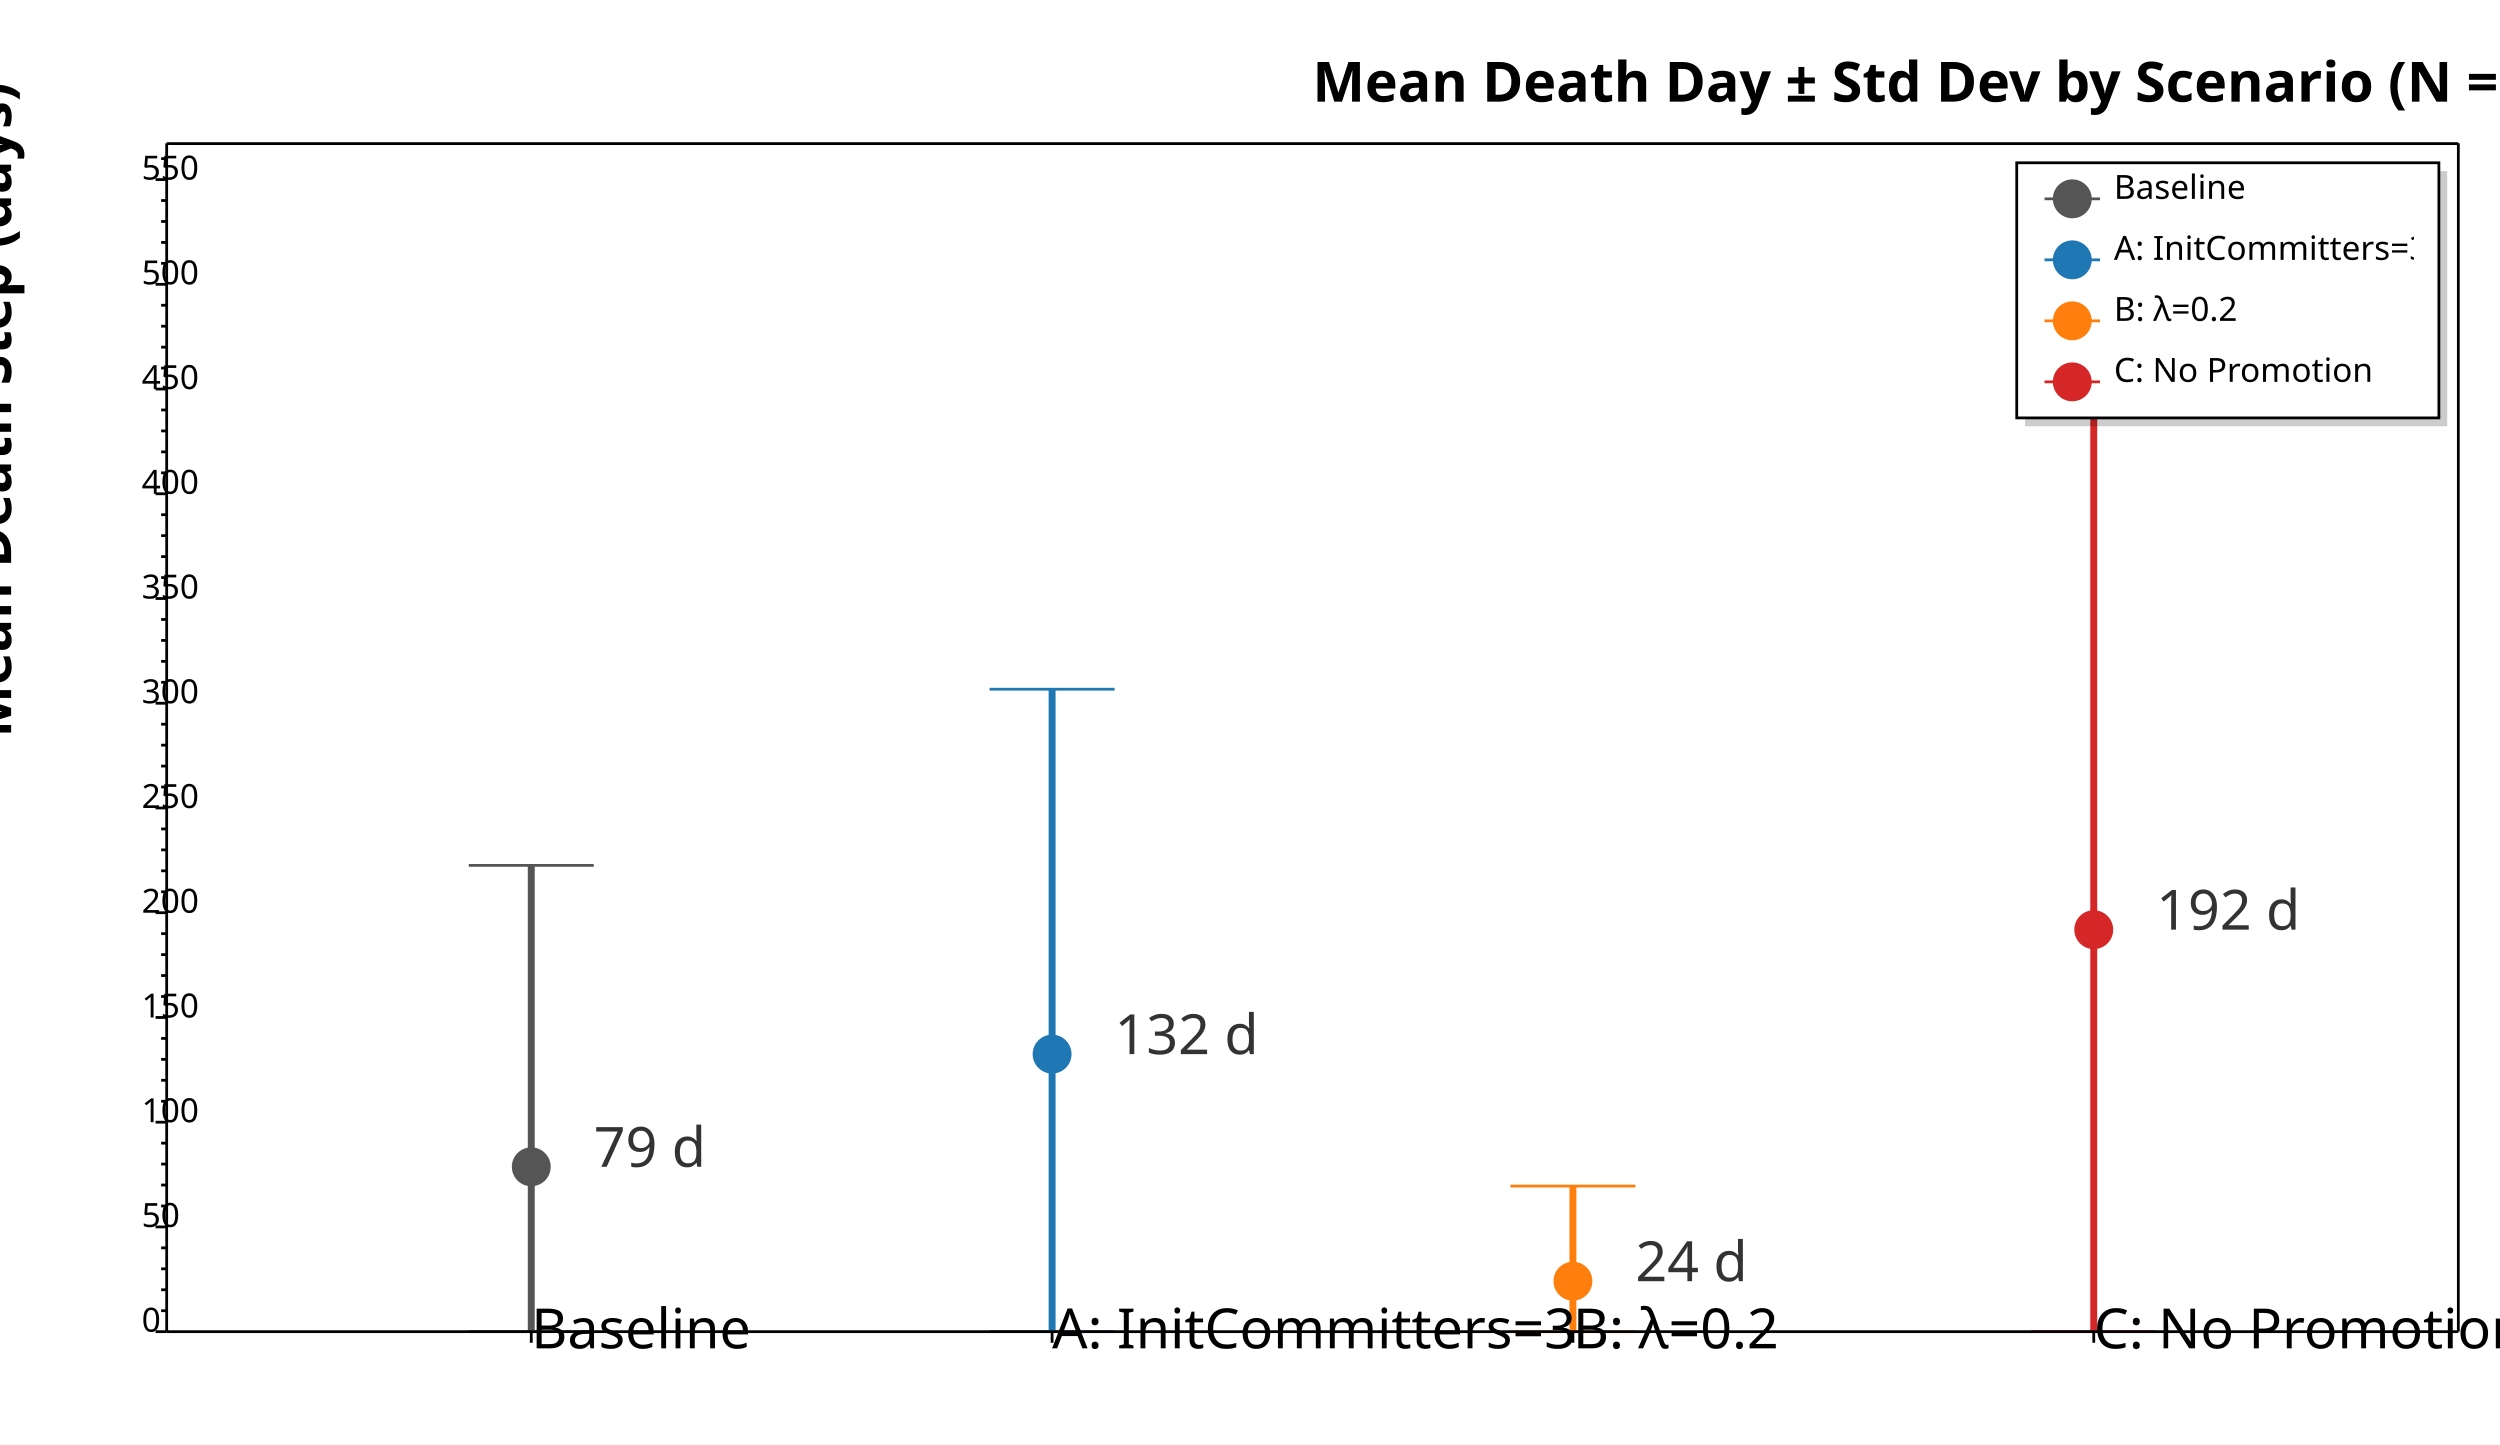
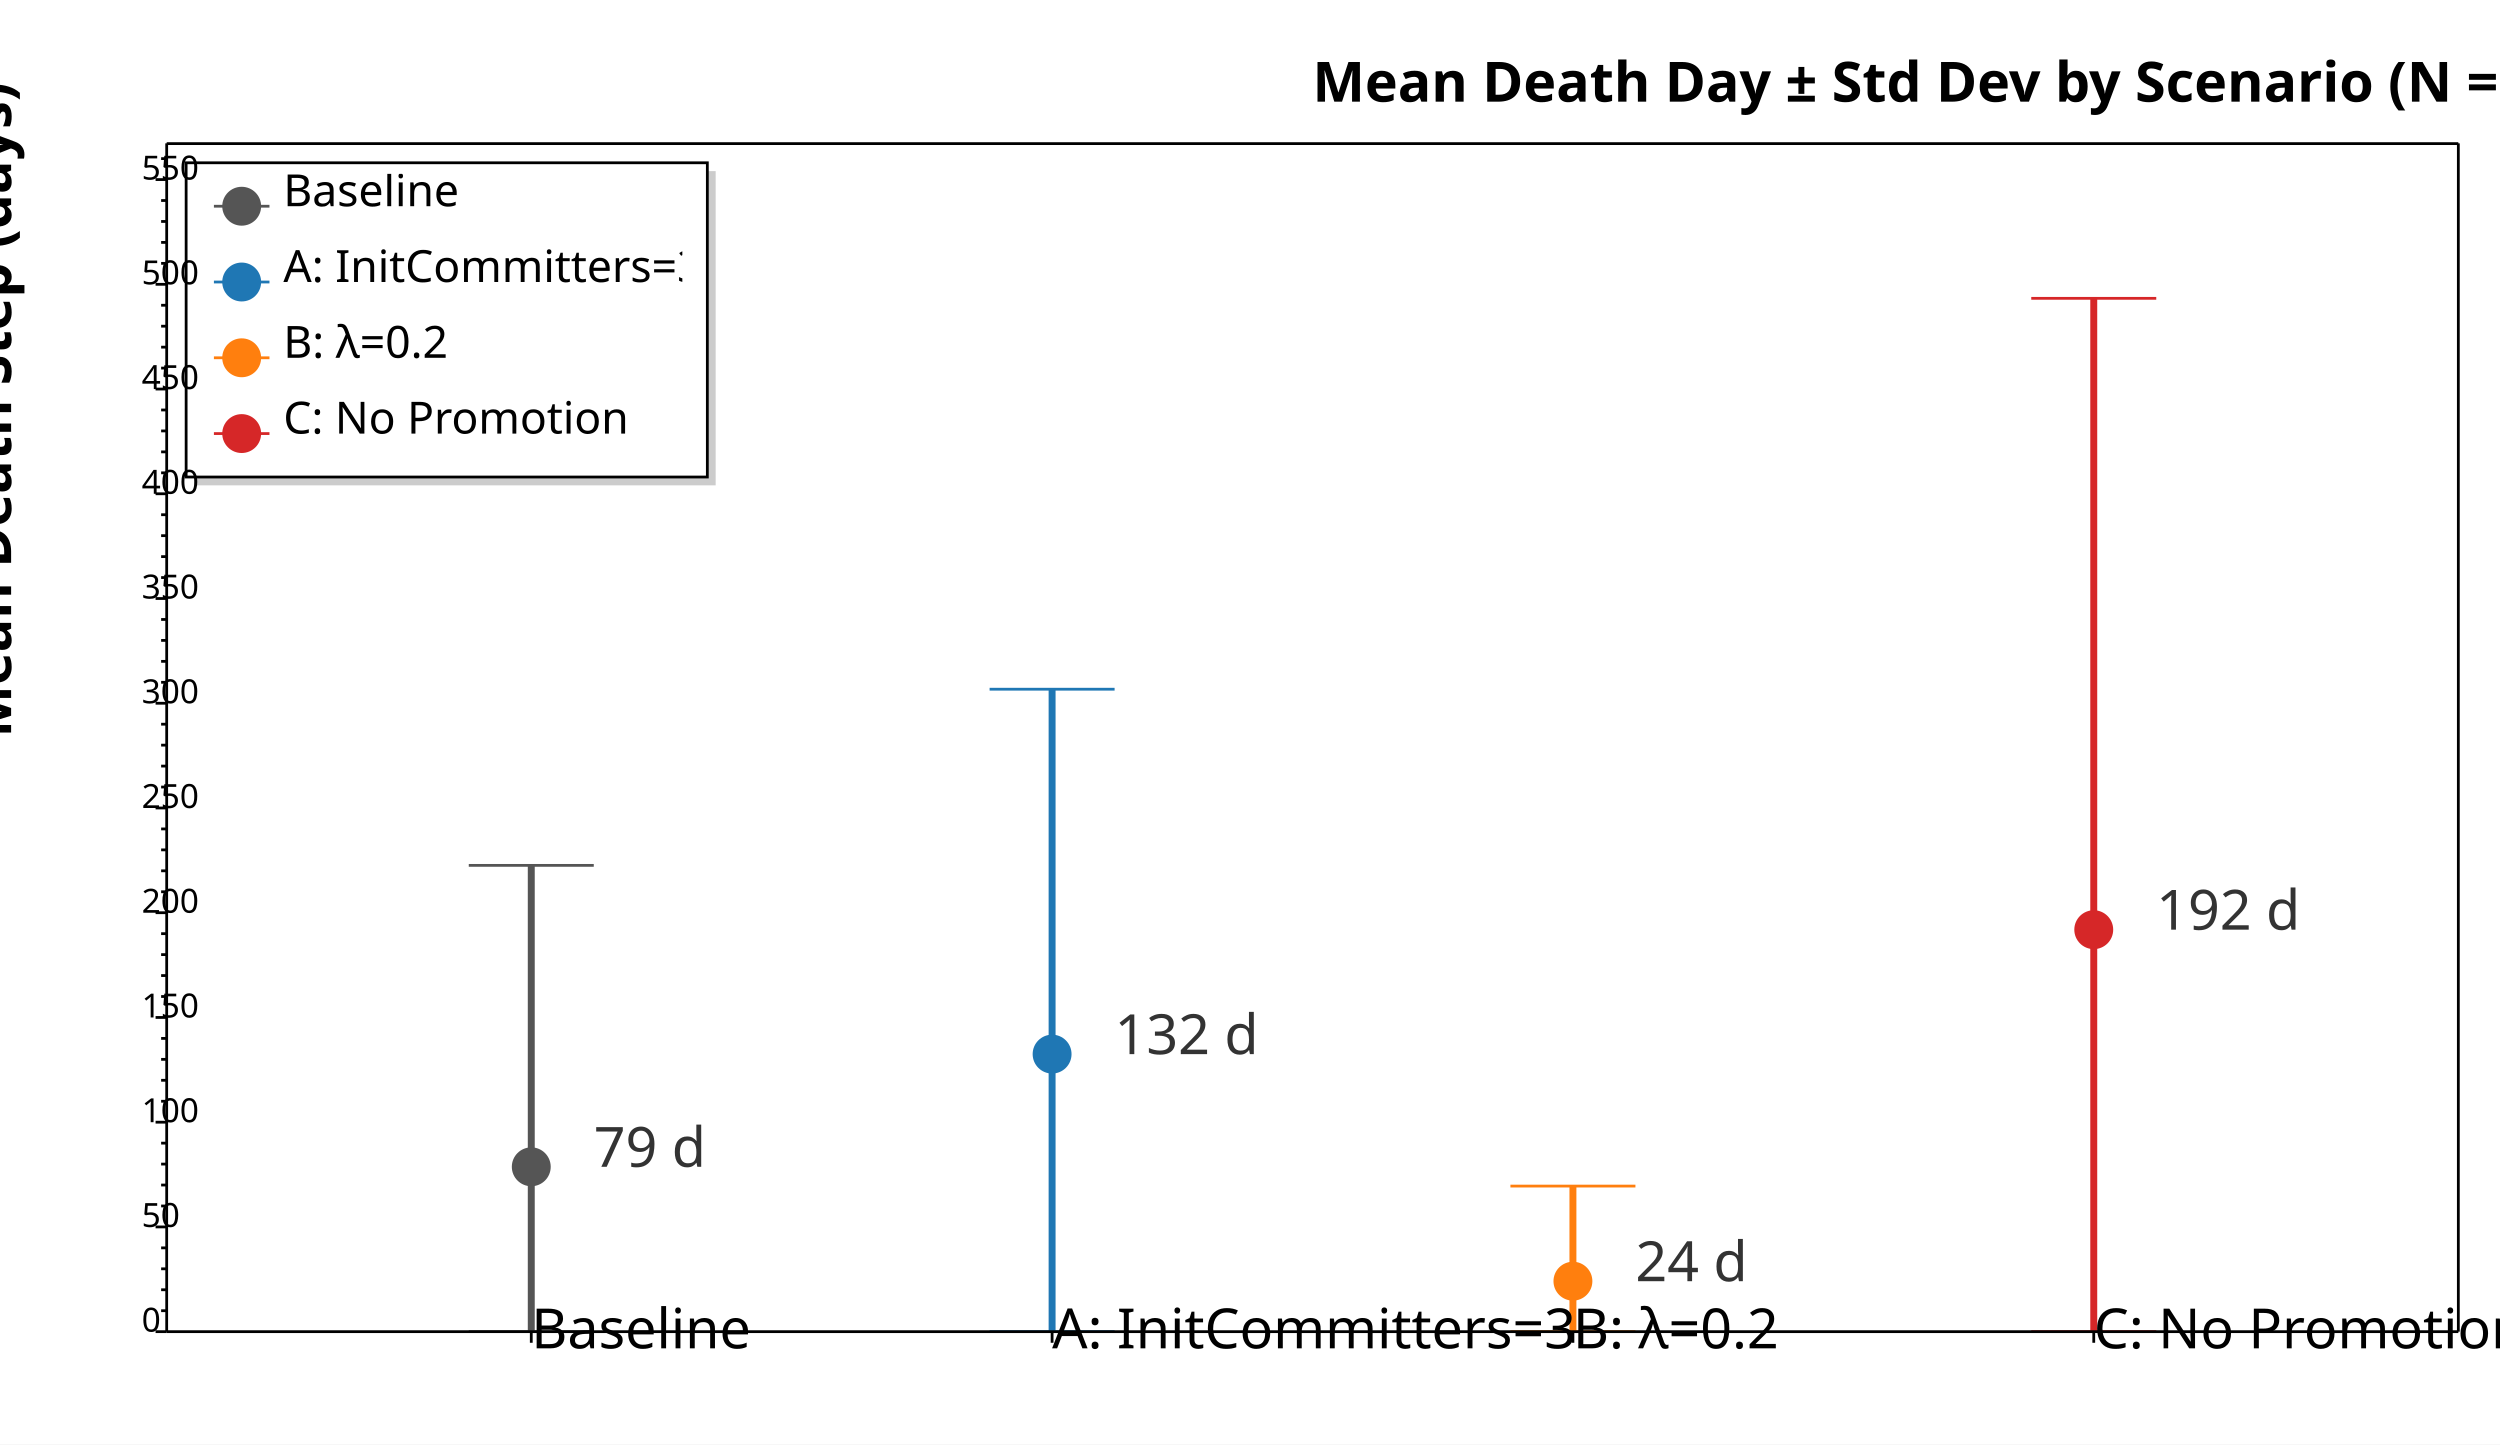
<svg xmlns="http://www.w3.org/2000/svg" width="900" height="520">
  <rect fill="white" width="900" height="520" />
  <clipPath id="cl_11">
    <rect x="60.008" y="51.602" width="824.992" height="427.797" />
  </clipPath>
  <g clip-path="url(#cl_11)">
    <path fill="none" stroke="#555" stroke-width="2.5" stroke-miterlimit="4" d="M191.257 479.398L191.257 311.536" />
  </g>
  <clipPath id="cl_12">
    <rect x="60.008" y="51.602" width="824.992" height="427.797" />
  </clipPath>
  <g clip-path="url(#cl_12)">
    <path fill="none" stroke="#555" stroke-width="1" stroke-miterlimit="4" d="M168.757 479.398L213.756 479.398" />
  </g>
  <clipPath id="cl_13">
    <rect x="60.008" y="51.602" width="824.992" height="427.797" />
  </clipPath>
  <g clip-path="url(#cl_13)">
    <path fill="none" stroke="#555" stroke-width="1" stroke-miterlimit="4" d="M168.757 311.536L213.756 311.536" />
  </g>
  <clipPath id="cl_14">
    <rect x="60.008" y="51.602" width="824.992" height="427.797" />
  </clipPath>
  <g clip-path="url(#cl_14)">
    <path fill="none" stroke="#555" stroke-width="1" stroke-miterlimit="4" d="" />
    <ellipse fill="#555" cx="191.257" cy="420.051" rx="7" ry="7" />
  </g>
  <clipPath id="cl_15">
    <rect x="60.008" y="51.602" width="824.992" height="427.797" />
  </clipPath>
  <g clip-path="url(#cl_15)">
    <text fill="#333" transform="translate(213.756 420.051)" font-size="20" font-family="Segoe UI" x="0, 10.781, 21.562, 27.041, " y="5.078, ">
				79 d
		</text>
  </g>
  <clipPath id="cl_16">
    <rect x="60.008" y="51.602" width="824.992" height="427.797" />
  </clipPath>
  <g clip-path="url(#cl_16)">
    <path fill="none" stroke="#1F77B4" stroke-width="2.5" stroke-miterlimit="4" d="M378.755 479.398L378.755 248.116" />
  </g>
  <clipPath id="cl_17">
    <rect x="60.008" y="51.602" width="824.992" height="427.797" />
  </clipPath>
  <g clip-path="url(#cl_17)">
    <path fill="none" stroke="#1F77B4" stroke-width="1" stroke-miterlimit="4" d="M356.255 479.398L401.255 479.398" />
  </g>
  <clipPath id="cl_18">
    <rect x="60.008" y="51.602" width="824.992" height="427.797" />
  </clipPath>
  <g clip-path="url(#cl_18)">
    <path fill="none" stroke="#1F77B4" stroke-width="1" stroke-miterlimit="4" d="M356.255 248.116L401.255 248.116" />
  </g>
  <clipPath id="cl_19">
    <rect x="60.008" y="51.602" width="824.992" height="427.797" />
  </clipPath>
  <g clip-path="url(#cl_19)">
    <path fill="none" stroke="#1F77B4" stroke-width="1" stroke-miterlimit="4" d="" />
    <ellipse fill="#1F77B4" cx="378.755" cy="379.48" rx="7" ry="7" />
  </g>
  <clipPath id="cl_1a">
    <rect x="60.008" y="51.602" width="824.992" height="427.797" />
  </clipPath>
  <g clip-path="url(#cl_1a)">
    <text fill="#333" transform="translate(401.255 379.48)" font-size="20" font-family="Segoe UI" x="0, 10.781, 21.562, 32.344, 37.822, " y="5.078, ">
				132 d
		</text>
  </g>
  <clipPath id="cl_1b">
    <rect x="60.008" y="51.602" width="824.992" height="427.797" />
  </clipPath>
  <g clip-path="url(#cl_1b)">
    <path fill="none" stroke="#FF7F0E" stroke-width="2.5" stroke-miterlimit="4" d="M566.253 479.398L566.253 426.989" />
  </g>
  <clipPath id="cl_1c">
    <rect x="60.008" y="51.602" width="824.992" height="427.797" />
  </clipPath>
  <g clip-path="url(#cl_1c)">
    <path fill="none" stroke="#FF7F0E" stroke-width="1" stroke-miterlimit="4" d="M543.753 479.398L588.753 479.398" />
  </g>
  <clipPath id="cl_1d">
    <rect x="60.008" y="51.602" width="824.992" height="427.797" />
  </clipPath>
  <g clip-path="url(#cl_1d)">
    <path fill="none" stroke="#FF7F0E" stroke-width="1" stroke-miterlimit="4" d="M543.753 426.989L588.753 426.989" />
  </g>
  <clipPath id="cl_1e">
    <rect x="60.008" y="51.602" width="824.992" height="427.797" />
  </clipPath>
  <g clip-path="url(#cl_1e)">
    <path fill="none" stroke="#FF7F0E" stroke-width="1" stroke-miterlimit="4" d="" />
    <ellipse fill="#FF7F0E" cx="566.253" cy="461.225" rx="7" ry="7" />
  </g>
  <clipPath id="cl_1f">
    <rect x="60.008" y="51.602" width="824.992" height="427.797" />
  </clipPath>
  <g clip-path="url(#cl_1f)">
    <text fill="#333" transform="translate(588.753 461.225)" font-size="20" font-family="Segoe UI" x="0, 10.781, 21.562, 27.041, " y="5.078, ">
				24 d
		</text>
  </g>
  <clipPath id="cl_20">
    <rect x="60.008" y="51.602" width="824.992" height="427.797" />
  </clipPath>
  <g clip-path="url(#cl_20)">
    <path fill="none" stroke="#D62728" stroke-width="2.5" stroke-miterlimit="4" d="M753.751 479.398L753.751 107.401" />
  </g>
  <clipPath id="cl_21">
    <rect x="60.008" y="51.602" width="824.992" height="427.797" />
  </clipPath>
  <g clip-path="url(#cl_21)">
    <path fill="none" stroke="#D62728" stroke-width="1" stroke-miterlimit="4" d="M731.251 479.398L776.251 479.398" />
  </g>
  <clipPath id="cl_22">
    <rect x="60.008" y="51.602" width="824.992" height="427.797" />
  </clipPath>
  <g clip-path="url(#cl_22)">
    <path fill="none" stroke="#D62728" stroke-width="1" stroke-miterlimit="4" d="M731.251 107.401L776.251 107.401" />
  </g>
  <clipPath id="cl_23">
    <rect x="60.008" y="51.602" width="824.992" height="427.797" />
  </clipPath>
  <g clip-path="url(#cl_23)">
    <path fill="none" stroke="#D62728" stroke-width="1" stroke-miterlimit="4" d="" />
    <ellipse fill="#D62728" cx="753.751" cy="334.687" rx="7" ry="7" />
  </g>
  <clipPath id="cl_24">
    <rect x="60.008" y="51.602" width="824.992" height="427.797" />
  </clipPath>
  <g clip-path="url(#cl_24)">
    <text fill="#333" transform="translate(776.251 334.687)" font-size="20" font-family="Segoe UI" x="0, 10.781, 21.562, 32.344, 37.822, " y="5.078, ">
				192 d
		</text>
  </g>
-   <rect fill="#010101" fill-opacity="0.2" x="729.025" y="61.602" width="151.975" height="91.844" />
-   <rect fill="white" x="726.025" y="58.602" width="151.975" height="91.844" />
-   <rect fill="none" stroke="black" stroke-width="1" stroke-miterlimit="4" x="726.025" y="58.602" width="151.975" height="91.844" />
+   <rect fill="#010101" fill-opacity="0.2" x="70.008" y="61.602" width="187.633" height="113.125" />
+   <rect fill="white" x="67.008" y="58.602" width="187.633" height="113.125" />
+   <rect fill="none" stroke="black" stroke-width="1" stroke-miterlimit="4" x="67.008" y="58.602" width="187.633" height="113.125" />
  <clipPath id="cl_25">
-     <rect x="735.025" y="62.602" width="133.975" height="83.844" />
+     <rect x="76.008" y="62.602" width="169.633" height="105.125" />
  </clipPath>
  <g clip-path="url(#cl_25)">
-     <text transform="translate(761.025 71.582)" font-size="12" font-family="Segoe UI" x="0, 6.879, 12.984, 18.076, 24.352, 27.258, 30.164, 36.955, " y="3.047, ">
+     <text transform="translate(102.008 74.2422)" font-size="16" font-family="Segoe UI" x="0, 9.172, 17.312, 24.102, 32.469, 36.344, 40.219, 49.273, " y="4.062, ">
				Baseline
		</text>
-     <path fill="none" stroke="#555" stroke-width="1" stroke-miterlimit="4" d="M756.025 71.582L736.025 71.582" />
-     <ellipse fill="#555" cx="746.025" cy="71.582" rx="7" ry="7" />
-     <text transform="translate(761.025 93.543)" font-size="12" font-family="Segoe UI" x="0, 7.74, 10.342, 13.629, 16.822, 23.613, 26.52, 30.586, 38.016, 45.047, 55.383, 65.719, 68.625, 72.691, 76.758, 83.033, 87.205, 92.297, 100.506, " y="3.047, ">
+     <path fill="none" stroke="#555" stroke-width="1" stroke-miterlimit="4" d="M97.008 74.242L77.008 74.242" />
+     <ellipse fill="#555" cx="87.008" cy="74.242" rx="7" ry="7" />
+     <text transform="translate(102.008 101.523)" font-size="16" font-family="Segoe UI" x="0, 10.32, 13.789, 18.172, 22.43, 31.484, 35.359, 40.781, 50.688, 60.062, 73.844, 87.625, 91.5, 96.922, 102.344, 110.711, 116.273, 123.062, 134.008, " y="4.062, ">
				A: InitCommitters=3
		</text>
-     <path fill="none" stroke="#1F77B4" stroke-width="1" stroke-miterlimit="4" d="M756.025 93.543L736.025 93.543" />
-     <ellipse fill="#1F77B4" cx="746.025" cy="93.543" rx="7" ry="7" />
-     <text transform="translate(761.025 115.504)" font-size="12" font-family="Segoe UI" x="0, 6.879, 9.48, 12.768, 18.744, 26.953, 33.422, 36.023, " y="3.047, ">
+     <path fill="none" stroke="#1F77B4" stroke-width="1" stroke-miterlimit="4" d="M97.008 101.523L77.008 101.523" />
+     <ellipse fill="#1F77B4" cx="87.008" cy="101.523" rx="7" ry="7" />
+     <text transform="translate(102.008 128.805)" font-size="16" font-family="Segoe UI" x="0, 9.172, 12.641, 17.023, 24.992, 35.938, 44.562, 48.031, " y="4.062, ">
				B: λ=0.2
		</text>
-     <path fill="none" stroke="#FF7F0E" stroke-width="1" stroke-miterlimit="4" d="M756.025 115.504L736.025 115.504" />
-     <ellipse fill="#FF7F0E" cx="746.025" cy="115.504" rx="7" ry="7" />
-     <text transform="translate(761.025 137.465)" font-size="12" font-family="Segoe UI" x="0, 7.43, 10.031, 13.318, 22.295, 29.326, 32.613, 39.334, 43.506, 50.537, 60.873, 67.904, 71.971, 74.877, 81.908, " y="3.047, ">
+     <path fill="none" stroke="#FF7F0E" stroke-width="1" stroke-miterlimit="4" d="M97.008 128.805L77.008 128.805" />
+     <ellipse fill="#FF7F0E" cx="87.008" cy="128.805" rx="7" ry="7" />
+     <text transform="translate(102.008 156.086)" font-size="16" font-family="Segoe UI" x="0, 9.906, 13.375, 17.758, 29.727, 39.102, 43.484, 52.445, 58.008, 67.383, 81.164, 90.539, 95.961, 99.836, 109.211, " y="4.062, ">
				C: No Promotion
		</text>
-     <path fill="none" stroke="#D62728" stroke-width="1" stroke-miterlimit="4" d="M756.025 137.465L736.025 137.465" />
-     <ellipse fill="#D62728" cx="746.025" cy="137.465" rx="7" ry="7" />
+     <path fill="none" stroke="#D62728" stroke-width="1" stroke-miterlimit="4" d="M97.008 156.086L77.008 156.086" />
+     <ellipse fill="#D62728" cx="87.008" cy="156.086" rx="7" ry="7" />
  </g>
  <path fill="none" stroke="black" stroke-width="1" stroke-miterlimit="4" d="M191.257 479.398L191.257 483.398" />
  <text transform="translate(191.257 485.398)" font-size="20" font-family="Segoe UI" x="-36.025, -24.561, -14.385, -5.898, 4.561, 9.404, 14.248, 25.566, " y="18.379, ">
			Baseline
	</text>
  <path fill="none" stroke="black" stroke-width="1" stroke-miterlimit="4" d="M378.755 479.398L378.755 483.398" />
  <text transform="translate(378.755 485.398)" font-size="20" font-family="Segoe UI" x="-89.146, -76.245, -71.909, -66.431, -61.108, -49.79, -44.946, -38.169, -25.786, -14.067, 3.159, 20.386, 25.229, 32.007, 38.784, 49.243, 56.196, 64.683, 78.364, " y="18.379, ">
			A: InitCommitters=3
	</text>
  <path fill="none" stroke="black" stroke-width="1" stroke-miterlimit="4" d="M566.253 479.398L566.253 483.398" />
  <text transform="translate(566.253 485.398)" font-size="20" font-family="Segoe UI" x="-35.41, -23.945, -19.609, -14.131, -4.17, 9.512, 20.293, 24.629, " y="18.379, ">
			B: λ=0.2
	</text>
  <path fill="none" stroke="black" stroke-width="1" stroke-miterlimit="4" d="M753.751 479.398L753.751 483.398" />
  <text transform="translate(753.751 485.398)" font-size="20" font-family="Segoe UI" x="-73.916, -61.533, -57.197, -51.719, -36.758, -25.039, -19.561, -8.359, -1.406, 10.312, 27.539, 39.258, 46.035, 50.879, 62.598, " y="18.379, ">
			C: No Promotion
	</text>
  <path fill="none" stroke="black" stroke-width="1" stroke-miterlimit="4" d="M60.008 479.398L885 479.398" />
  <path fill="none" stroke="black" stroke-width="1" stroke-miterlimit="4" d="M60.008 51.702L885 51.702" />
  <text transform="matrix(0 -1 1 0 4 265.5)" font-size="20" font-weight="600" font-family="Segoe UI" x="-112.607, -93.467, -82.646, -71.885, -59.785, -54.268, -39.521, -28.701, -17.939, -10.156, 1.885, 7.402, 18.613, 26.396, 37.217, 49.619, 55.137, 62.52, 74.902, 85.664, 96.426, 105.225, " y="17.988, ">
			Mean Death Step (days)
	</text>
  <path fill="none" stroke="black" stroke-width="1" stroke-miterlimit="4" d="M60.008 479.398L56.008 479.398" />
  <text transform="translate(51.0078 479.398)" font-size="12" font-family="Segoe UI" x="-6.469, " y="3.047, ">
			0
	</text>
  <path fill="none" stroke="black" stroke-width="1" stroke-miterlimit="4" d="M60.008 441.693L56.008 441.693" />
  <text transform="translate(51.0078 441.693)" font-size="12" font-family="Segoe UI" x="-12.938, -6.469, " y="3.047, ">
			50
	</text>
  <path fill="none" stroke="black" stroke-width="1" stroke-miterlimit="4" d="M60.008 403.988L56.008 403.988" />
  <text transform="translate(51.0078 403.988)" font-size="12" font-family="Segoe UI" x="-19.406, -12.938, -6.469, " y="3.047, ">
			100
	</text>
  <path fill="none" stroke="black" stroke-width="1" stroke-miterlimit="4" d="M60.008 366.284L56.008 366.284" />
  <text transform="translate(51.0078 366.284)" font-size="12" font-family="Segoe UI" x="-19.406, -12.938, -6.469, " y="3.047, ">
			150
	</text>
  <path fill="none" stroke="black" stroke-width="1" stroke-miterlimit="4" d="M60.008 328.579L56.008 328.579" />
  <text transform="translate(51.0078 328.579)" font-size="12" font-family="Segoe UI" x="-19.406, -12.938, -6.469, " y="3.047, ">
			200
	</text>
  <path fill="none" stroke="black" stroke-width="1" stroke-miterlimit="4" d="M60.008 290.874L56.008 290.874" />
  <text transform="translate(51.0078 290.874)" font-size="12" font-family="Segoe UI" x="-19.406, -12.938, -6.469, " y="3.047, ">
			250
	</text>
  <path fill="none" stroke="black" stroke-width="1" stroke-miterlimit="4" d="M60.008 253.169L56.008 253.169" />
  <text transform="translate(51.0078 253.169)" font-size="12" font-family="Segoe UI" x="-19.406, -12.938, -6.469, " y="3.047, ">
			300
	</text>
  <path fill="none" stroke="black" stroke-width="1" stroke-miterlimit="4" d="M60.008 215.464L56.008 215.464" />
  <text transform="translate(51.0078 215.464)" font-size="12" font-family="Segoe UI" x="-19.406, -12.938, -6.469, " y="3.047, ">
			350
	</text>
  <path fill="none" stroke="black" stroke-width="1" stroke-miterlimit="4" d="M60.008 177.759L56.008 177.759" />
  <text transform="translate(51.0078 177.759)" font-size="12" font-family="Segoe UI" x="-19.406, -12.938, -6.469, " y="3.047, ">
			400
	</text>
  <path fill="none" stroke="black" stroke-width="1" stroke-miterlimit="4" d="M60.008 140.054L56.008 140.054" />
  <text transform="translate(51.0078 140.054)" font-size="12" font-family="Segoe UI" x="-19.406, -12.938, -6.469, " y="3.047, ">
			450
	</text>
  <path fill="none" stroke="black" stroke-width="1" stroke-miterlimit="4" d="M60.008 102.349L56.008 102.349" />
  <text transform="translate(51.0078 102.349)" font-size="12" font-family="Segoe UI" x="-19.406, -12.938, -6.469, " y="3.047, ">
			500
	</text>
  <path fill="none" stroke="black" stroke-width="1" stroke-miterlimit="4" d="M60.008 64.644L56.008 64.644" />
  <text transform="translate(51.0078 64.6437)" font-size="12" font-family="Segoe UI" x="-19.406, -12.938, -6.469, " y="3.047, ">
			550
	</text>
  <path fill="none" stroke="black" stroke-width="1" stroke-miterlimit="4" d="M60.008 471.857L58.008 471.857" />
  <path fill="none" stroke="black" stroke-width="1" stroke-miterlimit="4" d="M60.008 464.316L58.008 464.316" />
  <path fill="none" stroke="black" stroke-width="1" stroke-miterlimit="4" d="M60.008 456.775L58.008 456.775" />
  <path fill="none" stroke="black" stroke-width="1" stroke-miterlimit="4" d="M60.008 449.234L58.008 449.234" />
  <path fill="none" stroke="black" stroke-width="1" stroke-miterlimit="4" d="M60.008 434.152L58.008 434.152" />
  <path fill="none" stroke="black" stroke-width="1" stroke-miterlimit="4" d="M60.008 426.611L58.008 426.611" />
  <path fill="none" stroke="black" stroke-width="1" stroke-miterlimit="4" d="M60.008 419.07L58.008 419.07" />
  <path fill="none" stroke="black" stroke-width="1" stroke-miterlimit="4" d="M60.008 411.529L58.008 411.529" />
  <path fill="none" stroke="black" stroke-width="1" stroke-miterlimit="4" d="M60.008 396.448L58.008 396.448" />
  <path fill="none" stroke="black" stroke-width="1" stroke-miterlimit="4" d="M60.008 388.906L58.008 388.906" />
  <path fill="none" stroke="black" stroke-width="1" stroke-miterlimit="4" d="M60.008 381.366L58.008 381.366" />
  <path fill="none" stroke="black" stroke-width="1" stroke-miterlimit="4" d="M60.008 373.825L58.008 373.825" />
  <path fill="none" stroke="black" stroke-width="1" stroke-miterlimit="4" d="M60.008 358.743L58.008 358.743" />
  <path fill="none" stroke="black" stroke-width="1" stroke-miterlimit="4" d="M60.008 351.202L58.008 351.202" />
  <path fill="none" stroke="black" stroke-width="1" stroke-miterlimit="4" d="M60.008 343.661L58.008 343.661" />
  <path fill="none" stroke="black" stroke-width="1" stroke-miterlimit="4" d="M60.008 336.12L58.008 336.12" />
  <path fill="none" stroke="black" stroke-width="1" stroke-miterlimit="4" d="M60.008 321.038L58.008 321.038" />
  <path fill="none" stroke="black" stroke-width="1" stroke-miterlimit="4" d="M60.008 313.497L58.008 313.497" />
  <path fill="none" stroke="black" stroke-width="1" stroke-miterlimit="4" d="M60.008 305.956L58.008 305.956" />
  <path fill="none" stroke="black" stroke-width="1" stroke-miterlimit="4" d="M60.008 298.415L58.008 298.415" />
  <path fill="none" stroke="black" stroke-width="1" stroke-miterlimit="4" d="M60.008 283.333L58.008 283.333" />
  <path fill="none" stroke="black" stroke-width="1" stroke-miterlimit="4" d="M60.008 275.792L58.008 275.792" />
  <path fill="none" stroke="black" stroke-width="1" stroke-miterlimit="4" d="M60.008 268.251L58.008 268.251" />
  <path fill="none" stroke="black" stroke-width="1" stroke-miterlimit="4" d="M60.008 260.71L58.008 260.71" />
  <path fill="none" stroke="black" stroke-width="1" stroke-miterlimit="4" d="M60.008 245.628L58.008 245.628" />
  <path fill="none" stroke="black" stroke-width="1" stroke-miterlimit="4" d="M60.008 238.087L58.008 238.087" />
  <path fill="none" stroke="black" stroke-width="1" stroke-miterlimit="4" d="M60.008 230.546L58.008 230.546" />
  <path fill="none" stroke="black" stroke-width="1" stroke-miterlimit="4" d="M60.008 223.005L58.008 223.005" />
  <path fill="none" stroke="black" stroke-width="1" stroke-miterlimit="4" d="M60.008 207.923L58.008 207.923" />
  <path fill="none" stroke="black" stroke-width="1" stroke-miterlimit="4" d="M60.008 200.382L58.008 200.382" />
  <path fill="none" stroke="black" stroke-width="1" stroke-miterlimit="4" d="M60.008 192.841L58.008 192.841" />
  <path fill="none" stroke="black" stroke-width="1" stroke-miterlimit="4" d="M60.008 185.3L58.008 185.3" />
  <path fill="none" stroke="black" stroke-width="1" stroke-miterlimit="4" d="M60.008 170.218L58.008 170.218" />
  <path fill="none" stroke="black" stroke-width="1" stroke-miterlimit="4" d="M60.008 162.677L58.008 162.677" />
  <path fill="none" stroke="black" stroke-width="1" stroke-miterlimit="4" d="M60.008 155.136L58.008 155.136" />
  <path fill="none" stroke="black" stroke-width="1" stroke-miterlimit="4" d="M60.008 147.595L58.008 147.595" />
  <path fill="none" stroke="black" stroke-width="1" stroke-miterlimit="4" d="M60.008 132.513L58.008 132.513" />
  <path fill="none" stroke="black" stroke-width="1" stroke-miterlimit="4" d="M60.008 124.972L58.008 124.972" />
  <path fill="none" stroke="black" stroke-width="1" stroke-miterlimit="4" d="M60.008 117.431L58.008 117.431" />
  <path fill="none" stroke="black" stroke-width="1" stroke-miterlimit="4" d="M60.008 109.89L58.008 109.89" />
  <path fill="none" stroke="black" stroke-width="1" stroke-miterlimit="4" d="M60.008 94.808L58.008 94.808" />
  <path fill="none" stroke="black" stroke-width="1" stroke-miterlimit="4" d="M60.008 87.267L58.008 87.267" />
  <path fill="none" stroke="black" stroke-width="1" stroke-miterlimit="4" d="M60.008 79.726L58.008 79.726" />
  <path fill="none" stroke="black" stroke-width="1" stroke-miterlimit="4" d="M60.008 72.185L58.008 72.185" />
  <path fill="none" stroke="black" stroke-width="1" stroke-miterlimit="4" d="M60.008 57.103L58.008 57.103" />
  <path fill="none" stroke="black" stroke-width="1" stroke-miterlimit="4" d="M60.008 479.398L60.008 51.602" />
  <path fill="none" stroke="black" stroke-width="1" stroke-miterlimit="4" d="M885 479.398L885 51.602" />
  <text transform="translate(472.504 36.6016)" font-size="20" font-weight="600" font-family="Segoe UI" x="-249.517, -230.376, -219.556, -208.794, -196.694, -191.177, -176.431, -165.61, -154.849, -147.065, -135.024, -129.507, -114.761, -103.999, -93.237, -87.72, -73.579, -68.062, -56.851, -49.067, -36.685, -31.167, -16.421, -5.601, 5.239, 10.757, 23.159, 33.921, 39.438, 50.649, 60.249, 71.069, 83.169, 93.931, 101.89, 107.573, 119.8, 130.835, 138.218, 154.019, 159.536, 173.677, 179.194, 190.698, 202.202, 207.622, 219.126, 230.63, 242.134, " y="-8.613, ">
			Mean Death Day ± Std Dev by Scenario (N = 10,000)
	</text>
</svg>
